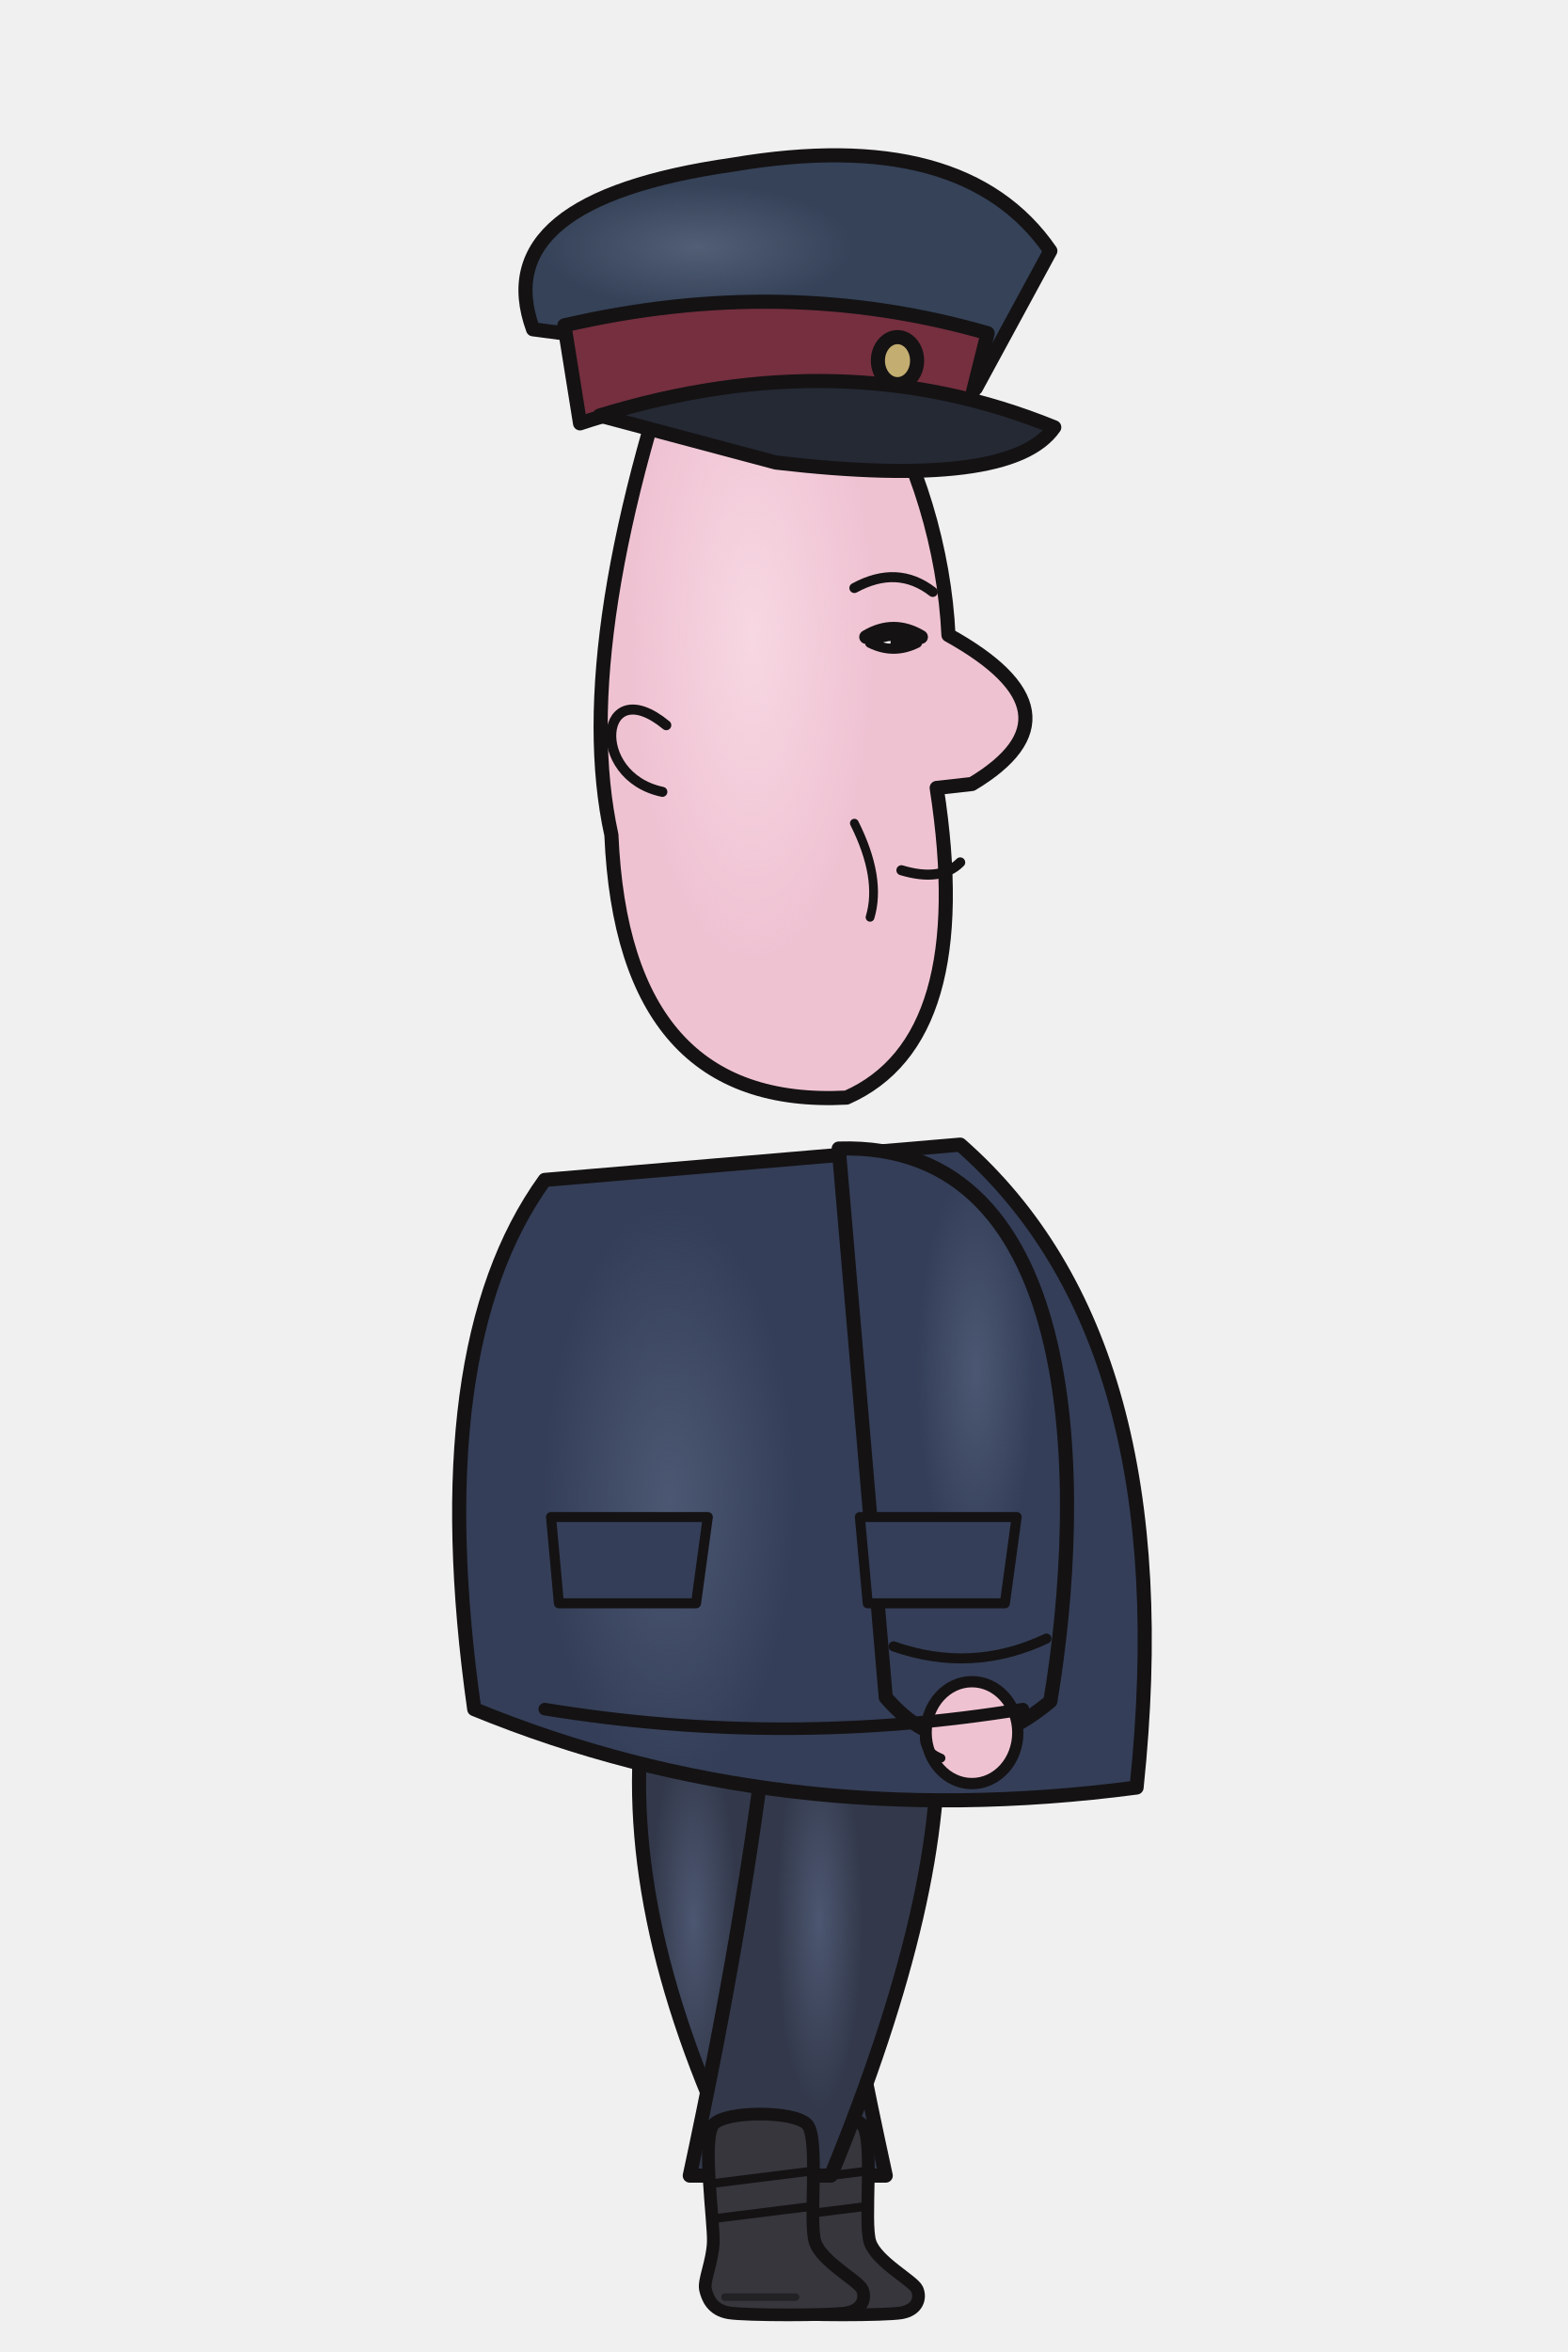
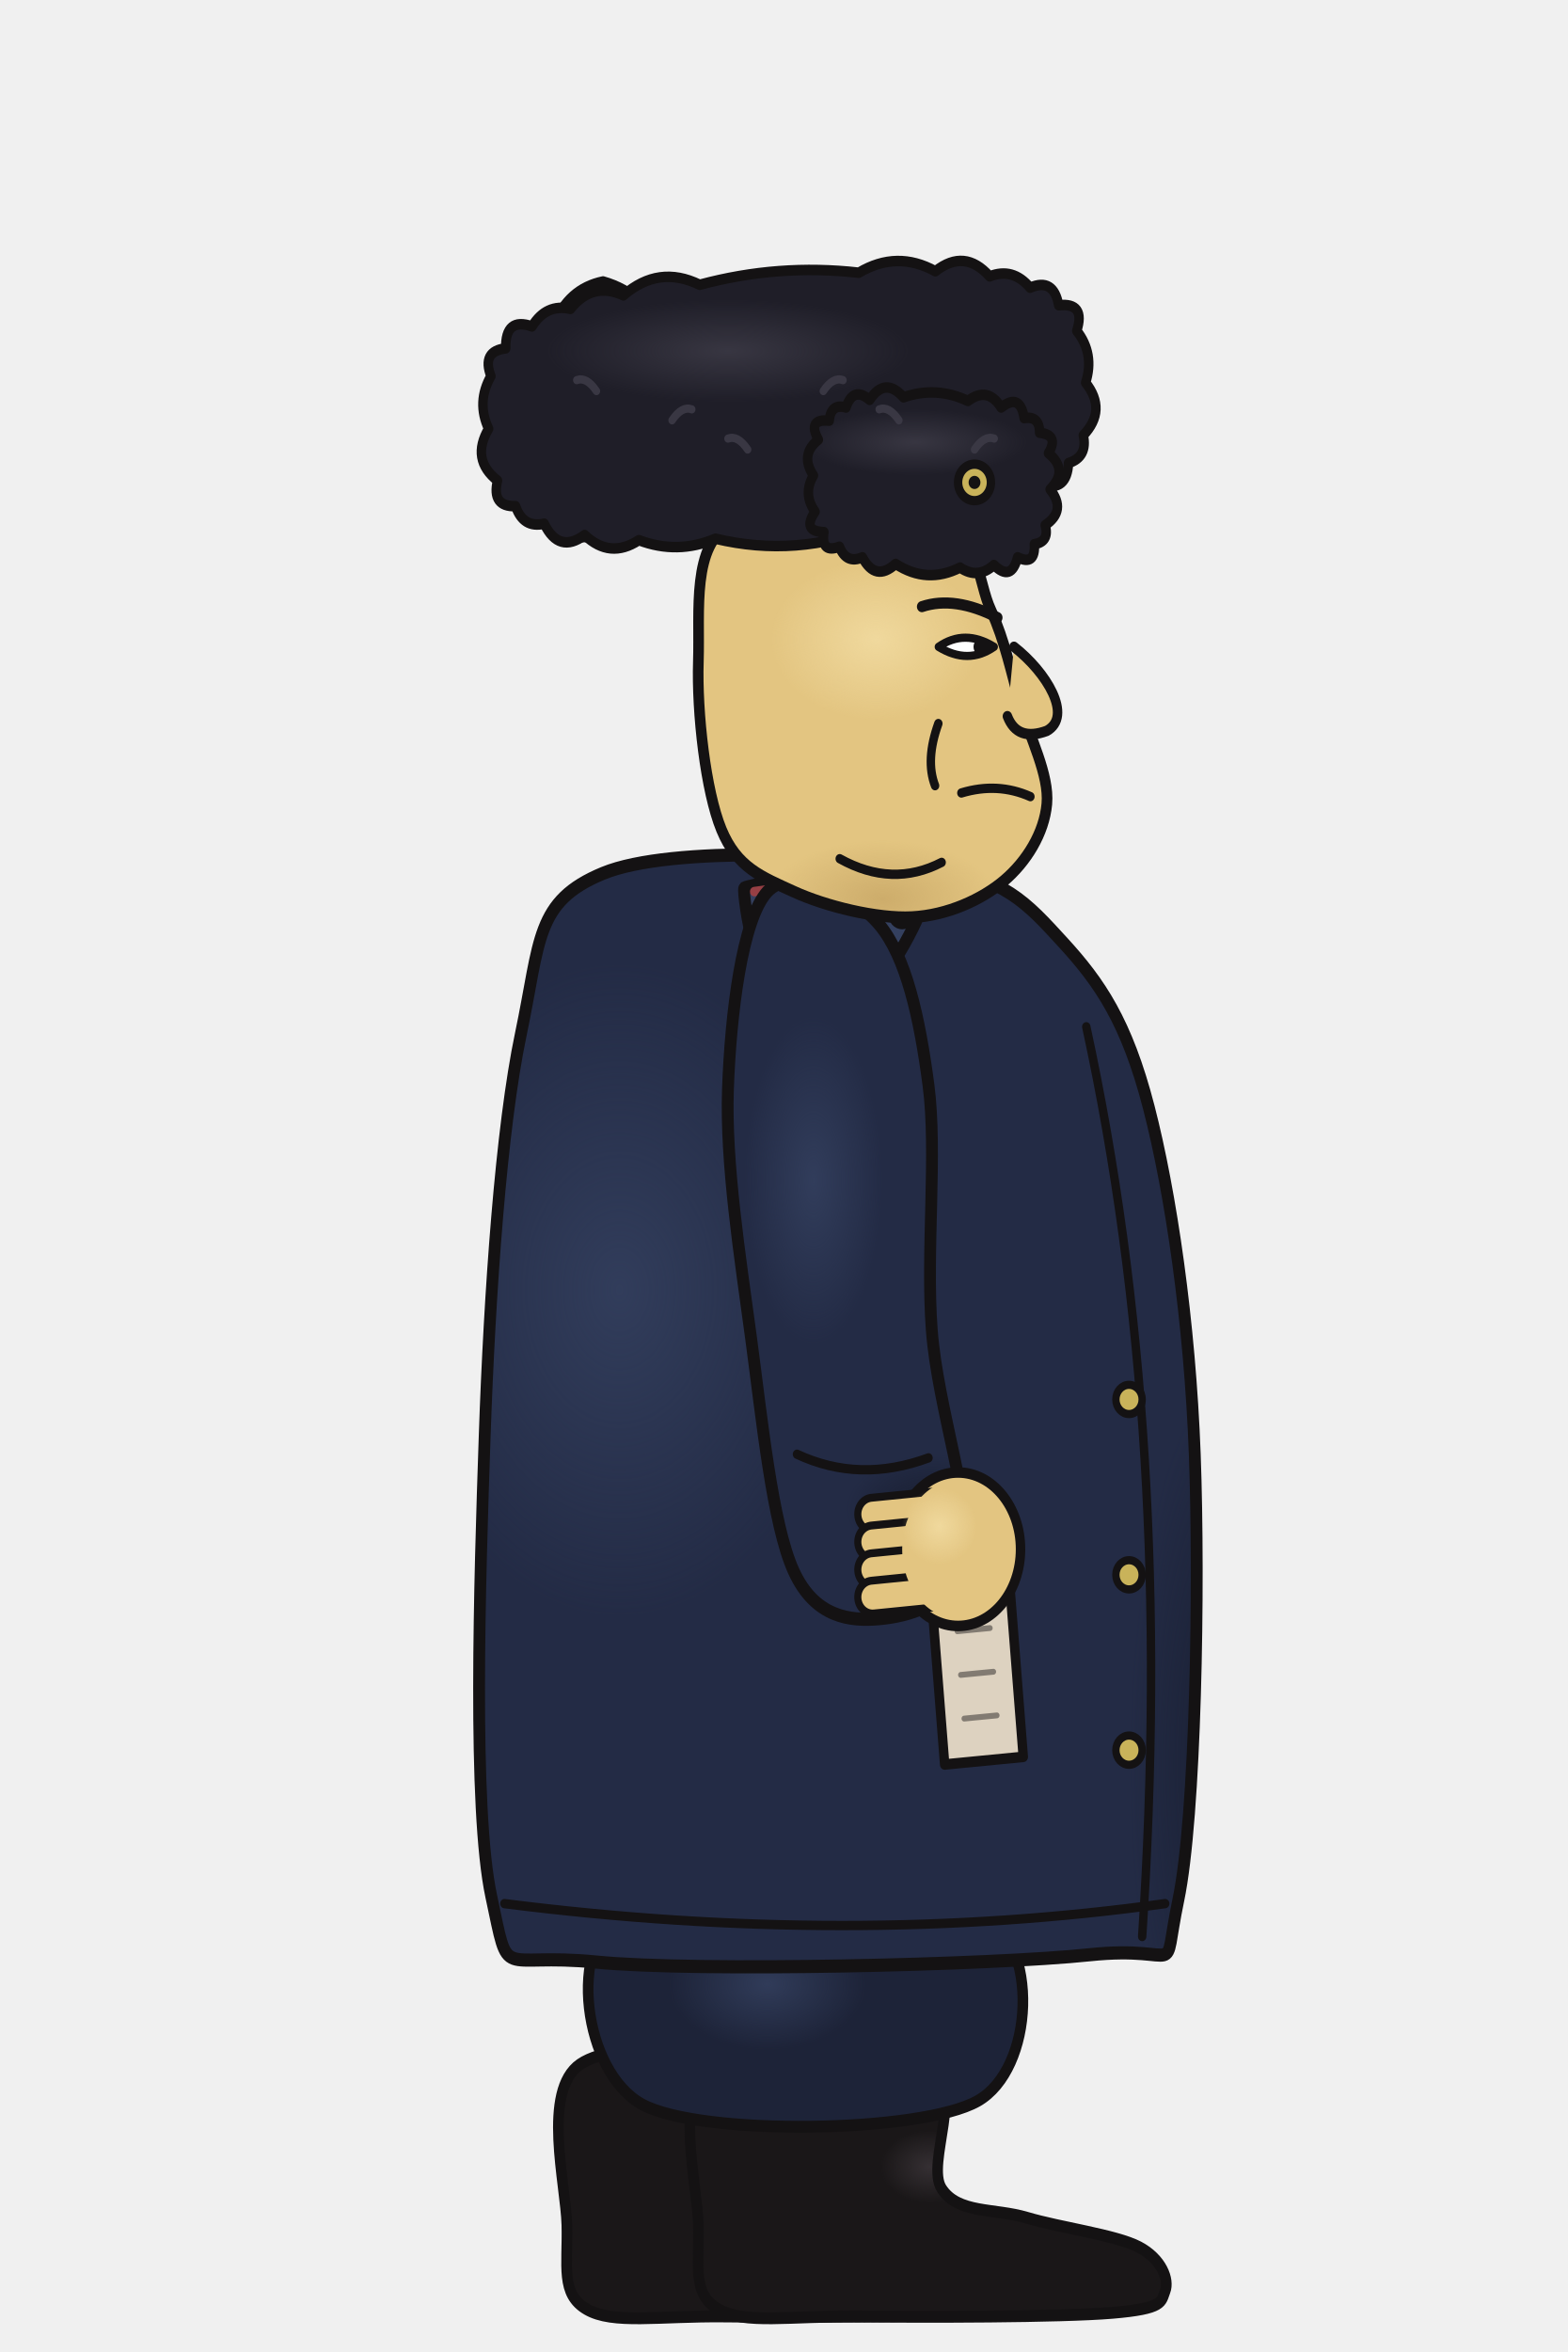
<svg xmlns="http://www.w3.org/2000/svg" width="800" height="1200" viewBox="0 0 400 600">
  <defs>
    <radialGradient id="g1">
-       <stop offset="0" stop-color="#505C77" stop-opacity="0.85" />
-       <stop offset="0.0" stop-color="#505C77" stop-opacity="0.85" />
-       <stop offset="1" stop-color="#505C77" stop-opacity="0" />
+       <stop offset="0" stop-color="#3A3438" stop-opacity="0.85" />
+       <stop offset="0.0" stop-color="#3A3438" stop-opacity="0.85" />
+       <stop offset="1" stop-color="#3A3438" stop-opacity="0" />
    </radialGradient>
    <clipPath id="s1">
-       <path d="M164,438 Q158,490 190.0,555.0 L226.0,555.0 Q210,482 207,438 Z" />
+       <path d="M150.0,512.0 C161.7,504.7 204.3,506.3 216.0,512.0 C227.7,517.7 215.0,539.0 220.0,546.0 C225.0,553.0 236.0,551.3 246.0,554.0 C256.0,556.7 273.0,558.7 280.0,562.0 C287.0,565.3 289.3,571.0 288.0,574.0 C286.7,577.0 287.7,578.8 272.0,580.0 C256.3,581.2 214.0,581.2 194.0,581.0 C174.0,580.8 160.0,583.2 152.0,579.0 C144.0,574.8 146.3,567.2 146.0,556.0 C145.7,544.8 138.3,519.3 150.0,512.0 Z" />
    </clipPath>
    <radialGradient id="g2">
-       <stop offset="0" stop-color="#505C77" stop-opacity="0.85" />
-       <stop offset="0.0" stop-color="#505C77" stop-opacity="0.85" />
-       <stop offset="1" stop-color="#505C77" stop-opacity="0" />
+       <stop offset="0" stop-color="#3A3438" stop-opacity="0.85" />
+       <stop offset="0.0" stop-color="#3A3438" stop-opacity="0.85" />
+       <stop offset="1" stop-color="#3A3438" stop-opacity="0" />
    </radialGradient>
    <clipPath id="s2">
-       <path d="M196,438 Q190,490 176.0,555.0 L212.0,555.0 Q242,482 239,438 Z" />
+       <path d="M166.0,512.0 C177.7,504.7 220.3,506.3 232.0,512.0 C243.7,517.7 231.0,539.0 236.0,546.0 C241.0,553.0 252.0,551.3 262.0,554.0 C272.0,556.7 289.0,558.7 296.0,562.0 C303.0,565.3 305.3,571.0 304.0,574.0 C302.7,577.0 303.7,578.8 288.0,580.0 C272.3,581.2 230.0,581.2 210.0,581.0 C190.0,580.8 176.0,583.2 168.0,579.0 C160.0,574.8 162.3,567.2 162.0,556.0 C161.7,544.8 154.3,519.3 166.0,512.0 Z" />
    </clipPath>
    <radialGradient id="g3">
-       <stop offset="0" stop-color="#505C77" stop-opacity="0.85" />
-       <stop offset="0.0" stop-color="#505C77" stop-opacity="0.85" />
-       <stop offset="1" stop-color="#505C77" stop-opacity="0" />
+       <stop offset="0" stop-color="#34405F" stop-opacity="0.85" />
+       <stop offset="0.0" stop-color="#34405F" stop-opacity="0.85" />
+       <stop offset="1" stop-color="#34405F" stop-opacity="0" />
    </radialGradient>
    <clipPath id="s3">
-       <path d="M139,303 Q108,346 121,438 Q199,470 290,458 Q302,344 245,294 Z" />
+       <path d="M151.0,470.0 C168.2,461.2 242.0,461.3 260.0,470.0 C278.0,478.7 276.2,513.2 259.0,522.0 C241.8,530.8 175.0,531.7 157.0,523.0 C139.0,514.3 133.8,478.8 151.0,470.0 Z" />
    </clipPath>
    <radialGradient id="g4">
-       <stop offset="0" stop-color="#505C77" stop-opacity="0.85" />
-       <stop offset="0.0" stop-color="#505C77" stop-opacity="0.85" />
-       <stop offset="1" stop-color="#505C77" stop-opacity="0" />
+       <stop offset="0" stop-color="#34405F" stop-opacity="0.85" />
+       <stop offset="0.0" stop-color="#34405F" stop-opacity="0.85" />
+       <stop offset="1" stop-color="#34405F" stop-opacity="0" />
    </radialGradient>
    <clipPath id="s4">
-       <path d="M214,302 C277,300 277,389 268,443 Q244,463 226,442 L214,302 Z" />
+       <path d="M145.0,186.0 C165.7,178.3 220.7,180.8 244.0,184.0 C267.3,187.2 273.8,194.0 285.0,205.0 C296.2,216.0 304.3,226.7 311.0,250.0 C317.7,273.3 323.5,308.8 325.0,345.0 C326.5,381.2 325.3,444.2 320.0,467.0 C314.7,489.8 322.5,479.2 293.0,482.0 C263.5,484.8 173.3,486.7 143.0,484.0 C112.7,481.3 116.7,490.0 111.0,466.0 C105.3,442.0 107.5,379.3 109.0,340.0 C110.5,300.7 114.0,255.7 120.0,230.0 C126.0,204.3 124.3,193.7 145.0,186.0 Z" />
    </clipPath>
    <radialGradient id="g5">
-       <stop offset="0" stop-color="#F8DBE5" stop-opacity="0.85" />
-       <stop offset="0.0" stop-color="#F8DBE5" stop-opacity="0.85" />
-       <stop offset="1" stop-color="#F8DBE5" stop-opacity="0" />
+       <stop offset="0" stop-color="#161B2C" stop-opacity="0.85" />
+       <stop offset="0.0" stop-color="#161B2C" stop-opacity="0.85" />
+       <stop offset="1" stop-color="#161B2C" stop-opacity="0" />
    </radialGradient>
    <clipPath id="s5">
-       <path d="M178,74 C214,69 240,120.8 242,164 Q278,184 248,202 L239,203 Q249,267.4 216,282 Q159,285 156,215 Q145,165 178,74 Z" />
+       <path d="M145.0,186.0 C165.7,178.3 220.7,180.8 244.0,184.0 C267.3,187.2 273.8,194.0 285.0,205.0 C296.2,216.0 304.3,226.7 311.0,250.0 C317.7,273.3 323.5,308.8 325.0,345.0 C326.5,381.2 325.3,444.2 320.0,467.0 C314.7,489.8 322.5,479.2 293.0,482.0 C263.5,484.8 173.3,486.7 143.0,484.0 C112.7,481.3 116.7,490.0 111.0,466.0 C105.3,442.0 107.5,379.3 109.0,340.0 C110.5,300.7 114.0,255.7 120.0,230.0 C126.0,204.3 124.3,193.7 145.0,186.0 Z" />
    </clipPath>
    <radialGradient id="g6">
-       <stop offset="0" stop-color="#56637A" stop-opacity="0.85" />
-       <stop offset="0.0" stop-color="#56637A" stop-opacity="0.85" />
-       <stop offset="1" stop-color="#56637A" stop-opacity="0" />
+       <stop offset="0" stop-color="#161B2C" stop-opacity="0.85" />
+       <stop offset="0.0" stop-color="#161B2C" stop-opacity="0.85" />
+       <stop offset="1" stop-color="#161B2C" stop-opacity="0" />
    </radialGradient>
    <clipPath id="s6">
-       <path d="M136,86 Q124,53 187,44 Q246,34 268,66 L249,101 Z" />
+       <path d="M145.0,186.0 C165.7,178.3 220.7,180.8 244.0,184.0 C267.3,187.2 273.8,194.0 285.0,205.0 C296.2,216.0 304.3,226.7 311.0,250.0 C317.7,273.3 323.5,308.8 325.0,345.0 C326.5,381.2 325.3,444.2 320.0,467.0 C314.7,489.8 322.5,479.2 293.0,482.0 C263.5,484.8 173.3,486.7 143.0,484.0 C112.7,481.3 116.7,490.0 111.0,466.0 C105.3,442.0 107.5,379.3 109.0,340.0 C110.5,300.7 114.0,255.7 120.0,230.0 C126.0,204.3 124.3,193.7 145.0,186.0 Z" />
+     </clipPath>
+     <radialGradient id="g7">
+       <stop offset="0" stop-color="#626879" stop-opacity="0.85" />
+       <stop offset="0.0" stop-color="#626879" stop-opacity="0.85" />
+       <stop offset="1" stop-color="#626879" stop-opacity="0" />
+     </radialGradient>
+     <clipPath id="s7">
+       <path d="M188.0,190.0 C188.6,189.6 213.7,184.8 215.0,185.0 C216.3,185.2 240.5,196.4 241.0,197.0 C241.5,197.6 234.8,208.9 234.0,209.0 C233.2,209.1 211.1,199.2 210.0,199.0 C208.9,198.8 190.6,202.2 190.0,202.0 C189.4,201.8 187.4,190.4 188.0,190.0 Z" />
+     </clipPath>
+     <radialGradient id="g8">
+       <stop offset="0" stop-color="#34405F" stop-opacity="0.85" />
+       <stop offset="0.0" stop-color="#34405F" stop-opacity="0.85" />
+       <stop offset="1" stop-color="#34405F" stop-opacity="0" />
+     </radialGradient>
+     <clipPath id="s8">
+       <path d="M195.0,191.0 C202.7,183.5 220.8,191.2 229.0,200.0 C237.2,208.8 241.3,225.5 244.0,244.0 C246.7,262.5 243.2,289.5 245.0,311.0 C246.8,332.5 257.7,359.8 255.0,373.0 C252.3,386.2 237.7,389.3 229.0,390.0 C220.3,390.7 209.5,389.8 203.0,377.0 C196.5,364.2 193.3,335.0 190.0,313.0 C186.7,291.0 182.2,265.3 183.0,245.0 C183.8,224.7 187.3,198.5 195.0,191.0 Z" />
+     </clipPath>
+     <radialGradient id="g9">
+       <stop offset="0" stop-color="#161B2C" stop-opacity="0.85" />
+       <stop offset="0.0" stop-color="#161B2C" stop-opacity="0.85" />
+       <stop offset="1" stop-color="#161B2C" stop-opacity="0" />
+     </radialGradient>
+     <clipPath id="s9">
+       <path d="M195.0,191.0 C202.7,183.5 220.8,191.2 229.0,200.0 C237.2,208.8 241.3,225.5 244.0,244.0 C246.7,262.5 243.2,289.5 245.0,311.0 C246.8,332.5 257.7,359.8 255.0,373.0 C252.3,386.2 237.7,389.3 229.0,390.0 C220.3,390.7 209.5,389.8 203.0,377.0 C196.5,364.2 193.3,335.0 190.0,313.0 C186.7,291.0 182.2,265.3 183.0,245.0 C183.8,224.7 187.3,198.5 195.0,191.0 Z" />
+     </clipPath>
+     <radialGradient id="g10">
+       <stop offset="0" stop-color="#F2DCA2" stop-opacity="0.85" />
+       <stop offset="0.0" stop-color="#F2DCA2" stop-opacity="0.85" />
+       <stop offset="1" stop-color="#F2DCA2" stop-opacity="0" />
+     </radialGradient>
+     <clipPath id="s10">
+       <path d="M234,371 a19,21 0 1,0 38,0 a19,21 0 1,0 -38,0" />
+     </clipPath>
+     <radialGradient id="g11">
+       <stop offset="0" stop-color="#3C3A46" stop-opacity="0.85" />
+       <stop offset="0.0" stop-color="#3C3A46" stop-opacity="0.85" />
+       <stop offset="1" stop-color="#3C3A46" stop-opacity="0" />
+     </radialGradient>
+     <clipPath id="s11">
+       <path d="M138.0,94.0 Q126.9,87.1 126.0,74.0 Q124.4,54.6 130.0,36.0 Q134.3,26.0 145.0,24.0 Q158.4,27.4 164.0,40.0 Q169.6,61.7 168.0,84.0 Q154.6,93.8 138.0,94.0 Z" />
+     </clipPath>
+     <radialGradient id="g12">
+       <stop offset="0" stop-color="#F2DCA2" stop-opacity="0.85" />
+       <stop offset="0.0" stop-color="#F2DCA2" stop-opacity="0.85" />
+       <stop offset="1" stop-color="#F2DCA2" stop-opacity="0" />
+     </radialGradient>
+     <clipPath id="s12">
+       <path d="M184.0,90.0 C196.2,83.8 233.8,87.0 247.0,91.0 C260.2,95.0 258.8,105.8 263.0,114.0 C267.2,122.2 269.2,131.2 272.0,140.0 C274.8,148.8 280.8,159.0 280.0,167.0 C279.2,175.0 273.8,182.8 267.0,188.0 C260.2,193.2 249.7,197.5 239.0,198.0 C228.3,198.5 212.7,195.0 203.0,191.0 C193.3,187.0 185.8,184.5 181.0,174.0 C176.2,163.5 173.5,142.0 174.0,128.0 C174.5,114.0 171.8,96.2 184.0,90.0 Z" />
+     </clipPath>
+     <radialGradient id="g13">
+       <stop offset="0" stop-color="#C9A867" stop-opacity="0.85" />
+       <stop offset="0.0" stop-color="#C9A867" stop-opacity="0.85" />
+       <stop offset="1" stop-color="#C9A867" stop-opacity="0" />
+     </radialGradient>
+     <clipPath id="s13">
+       <path d="M184.0,90.0 C196.2,83.8 233.8,87.0 247.0,91.0 C260.2,95.0 258.8,105.8 263.0,114.0 C267.2,122.2 269.2,131.2 272.0,140.0 C274.8,148.8 280.8,159.0 280.0,167.0 C279.2,175.0 273.8,182.8 267.0,188.0 C260.2,193.2 249.7,197.5 239.0,198.0 C228.3,198.5 212.7,195.0 203.0,191.0 C193.3,187.0 185.8,184.5 181.0,174.0 C176.2,163.5 173.5,142.0 174.0,128.0 C174.5,114.0 171.8,96.2 184.0,90.0 Z" />
+     </clipPath>
+     <radialGradient id="g14">
+       <stop offset="0" stop-color="#3C3A46" stop-opacity="0.85" />
+       <stop offset="0.0" stop-color="#3C3A46" stop-opacity="0.85" />
+       <stop offset="1" stop-color="#3C3A46" stop-opacity="0" />
+     </radialGradient>
+     <clipPath id="s14">
+       <path d="M291.8,51.7 Q298.4,59.2 291.1,66.1 Q292.5,72.0 286.6,73.7 Q286.2,81.5 278.6,79.7 Q275.4,88.6 266.9,84.5 Q259.8,90.4 250.8,88.2 Q240.0,95.5 227.6,91.1 Q203.9,99.7 179.2,94.4 Q167.6,98.8 155.9,94.8 Q147.1,100.0 139.4,93.4 Q131.6,98.6 127.1,90.3 Q120.7,91.6 118.4,85.5 Q111.0,85.7 112.9,78.5 Q104.7,72.7 110.2,64.3 Q106.4,57.0 110.9,49.9 Q108.0,43.1 115.4,42.3 Q115.2,33.7 123.4,36.3 Q127.7,30.0 135.1,31.5 Q141.8,23.9 151.2,27.8 Q161.9,19.4 174.4,24.9 Q198.3,19.1 222.8,21.6 Q234.4,15.4 246.1,21.2 Q255.0,14.9 262.6,22.6 Q269.7,20.1 274.9,25.7 Q282.1,22.9 283.6,30.5 Q291.9,29.7 289.1,37.5 Q294.6,43.8 291.8,51.7 Z" />
+     </clipPath>
+     <radialGradient id="g15">
+       <stop offset="0" stop-color="#3C3A46" stop-opacity="0.85" />
+       <stop offset="0.0" stop-color="#3C3A46" stop-opacity="0.85" />
+       <stop offset="1" stop-color="#3C3A46" stop-opacity="0" />
+     </radialGradient>
+     <clipPath id="s15">
+       <path d="M281.0,80.9 Q286.1,86.7 279.5,90.7 Q280.9,95.2 276.2,95.9 Q276.6,101.9 271.1,99.5 Q269.2,106.3 263.9,101.6 Q259.0,105.6 253.6,102.3 Q243.5,106.9 234.0,101.3 Q227.9,106.3 223.9,99.5 Q219.0,101.4 216.9,96.6 Q211.2,98.5 212.2,92.6 Q205.4,92.4 209.5,87.0 Q205.7,82.2 209.0,77.1 Q204.8,71.4 210.5,67.3 Q207.0,61.5 213.8,62.1 Q214.3,57.3 218.9,58.5 Q221.1,52.6 226.1,56.4 Q230.8,50.0 236.4,55.7 Q246.4,52.6 256.0,56.7 Q262.0,52.6 266.1,58.5 Q271.9,54.4 273.1,61.4 Q277.8,60.7 277.8,65.4 Q283.8,66.0 280.5,71.0 Q286.7,75.6 281.0,80.9 Z" />
    </clipPath>
  </defs>
-   <path d="M164,438 Q158,490 190.0,555.0 L226.0,555.0 Q210,482 207,438 Z" fill="#33394B" />
-   <g clip-path="url(#s1)">
-     <ellipse cx="177" cy="490" rx="11" ry="48" fill="url(#g1)" />
-   </g>
-   <path d="M164,438 Q158,490 190.0,555.0 L226.0,555.0 Q210,482 207,438 Z" fill="none" stroke="#141213" stroke-width="3.6" stroke-linejoin="round" stroke-linecap="round" />
-   <g transform="translate(23.0,-0.0)">
-     <path d="M173.0,542.0 C175.9,538.4 193.9,538.4 197.0,542.0 C200.1,545.6 197.3,567.0 199.0,572.0 C200.7,577.0 210.0,581.8 211.0,584.0 C212.0,586.2 211.1,589.3 207.0,590.0 C202.9,590.7 181.3,590.7 177.0,590.0 C172.7,589.3 171.5,586.2 171.0,584.0 C170.5,581.8 172.8,577.0 173.0,572.0 C173.2,567.0 170.1,545.6 173.0,542.0 Z" fill="#37363C" />
-     <path d="M173.0,542.0 C175.9,538.4 193.9,538.4 197.0,542.0 C200.1,545.6 197.3,567.0 199.0,572.0 C200.7,577.0 210.0,581.8 211.0,584.0 C212.0,586.2 211.1,589.3 207.0,590.0 C202.9,590.7 181.3,590.7 177.0,590.0 C172.7,589.3 171.5,586.2 171.0,584.0 C170.5,581.8 172.8,577.0 173.0,572.0 C173.2,567.0 170.1,545.6 173.0,542.0 Z" fill="none" stroke="#141213" stroke-width="3.24" stroke-linejoin="round" stroke-linecap="round" />
-     <path d="M176.0,586.0 L194.0,586.0" fill="none" stroke="#141213" stroke-width="1.92" stroke-linejoin="round" stroke-linecap="round" opacity="0.6" />
-     <path d="M173.0,557 L197.0,554 M173.0,566 L197.0,563" fill="none" stroke="#141213" stroke-width="2.24" stroke-linejoin="round" stroke-linecap="round" />
-   </g>
-   <path d="M196,438 Q190,490 176.0,555.0 L212.0,555.0 Q242,482 239,438 Z" fill="#33394B" />
-   <g clip-path="url(#s2)">
-     <ellipse cx="209" cy="490" rx="11" ry="48" fill="url(#g2)" />
-   </g>
-   <path d="M196,438 Q190,490 176.0,555.0 L212.0,555.0 Q242,482 239,438 Z" fill="none" stroke="#141213" stroke-width="3.6" stroke-linejoin="round" stroke-linecap="round" />
-   <g transform="translate(-23.0,0.0)">
-     <path d="M205.0,542.0 C207.9,538.4 225.9,538.4 229.0,542.0 C232.1,545.6 229.3,567.0 231.0,572.0 C232.7,577.0 242.0,581.8 243.0,584.0 C244.0,586.2 243.1,589.3 239.0,590.0 C234.9,590.7 213.3,590.7 209.0,590.0 C204.7,589.3 203.5,586.2 203.0,584.0 C202.5,581.8 204.8,577.0 205.0,572.0 C205.2,567.0 202.1,545.6 205.0,542.0 Z" fill="#37363C" />
-     <path d="M205.0,542.0 C207.9,538.4 225.9,538.4 229.0,542.0 C232.1,545.6 229.3,567.0 231.0,572.0 C232.7,577.0 242.0,581.8 243.0,584.0 C244.0,586.2 243.1,589.3 239.0,590.0 C234.9,590.7 213.3,590.7 209.0,590.0 C204.7,589.3 203.5,586.2 203.0,584.0 C202.5,581.8 204.8,577.0 205.0,572.0 C205.2,567.0 202.1,545.6 205.0,542.0 Z" fill="none" stroke="#141213" stroke-width="3.24" stroke-linejoin="round" stroke-linecap="round" />
-     <path d="M208.0,586.0 L226.0,586.0" fill="none" stroke="#141213" stroke-width="1.92" stroke-linejoin="round" stroke-linecap="round" opacity="0.6" />
-     <path d="M205.0,557 L229.0,554 M205.0,566 L229.0,563" fill="none" stroke="#141213" stroke-width="2.24" stroke-linejoin="round" stroke-linecap="round" />
-   </g>
-   <g transform="translate(0,-2.0)">
-     <path d="M139,303 Q108,346 121,438 Q199,470 290,458 Q302,344 245,294 Z" fill="#343E58" />
-     <g clip-path="url(#s3)">
-       <ellipse cx="170.8" cy="384" rx="32.12" ry="73.8" fill="url(#g3)" />
+   <g transform="translate(200,590) scale(0.932) translate(-200,-580)">
+     <g transform="translate(200,0) scale(0.90,1) translate(-200,0)">
+       <g transform="translate(-12.00,0.00)">
+         <path d="M150.0,512.0 C161.7,504.7 204.3,506.3 216.0,512.0 C227.7,517.7 215.0,539.0 220.0,546.0 C225.0,553.0 236.0,551.3 246.0,554.0 C256.0,556.7 273.0,558.7 280.0,562.0 C287.0,565.3 289.3,571.0 288.0,574.0 C286.7,577.0 287.7,578.8 272.0,580.0 C256.3,581.2 214.0,581.2 194.0,581.0 C174.0,580.8 160.0,583.2 152.0,579.0 C144.0,574.8 146.3,567.2 146.0,556.0 C145.7,544.8 138.3,519.3 150.0,512.0 Z" fill="#1A1718" />
+         <g clip-path="url(#s1)">
+           <ellipse cx="216.4" cy="540" rx="15" ry="10" fill="url(#g1)" />
+         </g>
+         <path d="M150.0,512.0 C161.7,504.7 204.3,506.3 216.0,512.0 C227.7,517.7 215.0,539.0 220.0,546.0 C225.0,553.0 236.0,551.3 246.0,554.0 C256.0,556.7 273.0,558.7 280.0,562.0 C287.0,565.3 289.3,571.0 288.0,574.0 C286.7,577.0 287.7,578.8 272.0,580.0 C256.3,581.2 214.0,581.2 194.0,581.0 C174.0,580.8 160.0,583.2 152.0,579.0 C144.0,574.8 146.3,567.2 146.0,556.0 C145.7,544.8 138.3,519.3 150.0,512.0 Z" fill="none" stroke="#141213" stroke-width="3.24" stroke-linejoin="round" stroke-linecap="round" />
+       </g>
+       <g transform="translate(12.00,-0.00)">
+         <path d="M166.0,512.0 C177.7,504.7 220.3,506.3 232.0,512.0 C243.7,517.7 231.0,539.0 236.0,546.0 C241.0,553.0 252.0,551.3 262.0,554.0 C272.0,556.7 289.0,558.7 296.0,562.0 C303.0,565.3 305.3,571.0 304.0,574.0 C302.7,577.0 303.7,578.8 288.0,580.0 C272.3,581.2 230.0,581.2 210.0,581.0 C190.0,580.8 176.0,583.2 168.0,579.0 C160.0,574.8 162.3,567.2 162.0,556.0 C161.7,544.8 154.3,519.3 166.0,512.0 Z" fill="#1A1718" />
+         <g clip-path="url(#s2)">
+           <ellipse cx="232.4" cy="540" rx="15" ry="10" fill="url(#g2)" />
+         </g>
+         <path d="M166.0,512.0 C177.7,504.7 220.3,506.3 232.0,512.0 C243.7,517.7 231.0,539.0 236.0,546.0 C241.0,553.0 252.0,551.3 262.0,554.0 C272.0,556.7 289.0,558.7 296.0,562.0 C303.0,565.3 305.3,571.0 304.0,574.0 C302.7,577.0 303.7,578.8 288.0,580.0 C272.3,581.2 230.0,581.2 210.0,581.0 C190.0,580.8 176.0,583.2 168.0,579.0 C160.0,574.8 162.3,567.2 162.0,556.0 C161.7,544.8 154.3,519.3 166.0,512.0 Z" fill="none" stroke="#141213" stroke-width="3.24" stroke-linejoin="round" stroke-linecap="round" />
+       </g>
+       <path d="M151.0,470.0 C168.2,461.2 242.0,461.3 260.0,470.0 C278.0,478.7 276.2,513.2 259.0,522.0 C241.8,530.8 175.0,531.7 157.0,523.0 C139.0,514.3 133.8,478.8 151.0,470.0 Z" fill="#1D2338" />
+       <g clip-path="url(#s3)">
+         <ellipse cx="195" cy="490" rx="30" ry="18" fill="url(#g3)" />
+       </g>
+       <path d="M151.0,470.0 C168.2,461.2 242.0,461.3 260.0,470.0 C278.0,478.7 276.2,513.2 259.0,522.0 C241.8,530.8 175.0,531.7 157.0,523.0 C139.0,514.3 133.8,478.8 151.0,470.0 Z" fill="none" stroke="#141213" stroke-width="3.24" stroke-linejoin="round" stroke-linecap="round" />
+       <path d="M145.0,186.0 C165.7,178.3 220.7,180.8 244.0,184.0 C267.3,187.2 273.8,194.0 285.0,205.0 C296.2,216.0 304.3,226.7 311.0,250.0 C317.7,273.3 323.5,308.8 325.0,345.0 C326.5,381.2 325.3,444.2 320.0,467.0 C314.7,489.8 322.5,479.2 293.0,482.0 C263.5,484.8 173.3,486.7 143.0,484.0 C112.7,481.3 116.7,490.0 111.0,466.0 C105.3,442.0 107.5,379.3 109.0,340.0 C110.5,300.7 114.0,255.7 120.0,230.0 C126.0,204.3 124.3,193.7 145.0,186.0 Z" fill="#232B45" />
+       <g clip-path="url(#s4)">
+         <ellipse cx="150" cy="300" rx="70" ry="90" fill="url(#g4)" />
+       </g>
+       <g clip-path="url(#s5)">
+         <ellipse cx="70" cy="425" rx="38" ry="110" fill="url(#g5)" />
+       </g>
+       <g clip-path="url(#s6)">
+         <ellipse cx="340" cy="430" rx="35" ry="110" fill="url(#g6)" />
+       </g>
+       <path d="M145.0,186.0 C165.7,178.3 220.7,180.8 244.0,184.0 C267.3,187.2 273.8,194.0 285.0,205.0 C296.2,216.0 304.3,226.7 311.0,250.0 C317.7,273.3 323.5,308.8 325.0,345.0 C326.5,381.2 325.3,444.2 320.0,467.0 C314.7,489.8 322.5,479.2 293.0,482.0 C263.5,484.8 173.3,486.7 143.0,484.0 C112.7,481.3 116.7,490.0 111.0,466.0 C105.3,442.0 107.5,379.3 109.0,340.0 C110.5,300.7 114.0,255.7 120.0,230.0 C126.0,204.3 124.3,193.7 145.0,186.0 Z" fill="none" stroke="#141213" stroke-width="3.6" stroke-linejoin="round" stroke-linecap="round" />
+       <path d="M292,228 Q319,340 309,477 M115,468 Q220,480 316,468" fill="none" stroke="#141213" stroke-width="2.56" stroke-linejoin="round" stroke-linecap="round" />
+       <ellipse cx="305.0" cy="330.0" rx="4.0" ry="4.0" fill="#C9B35A" stroke="#141213" stroke-width="2.24" />
+       <ellipse cx="305.0" cy="378.0" rx="4.0" ry="4.0" fill="#C9B35A" stroke="#141213" stroke-width="2.24" />
+       <ellipse cx="305.0" cy="426.0" rx="4.0" ry="4.0" fill="#C9B35A" stroke="#141213" stroke-width="2.24" />
+       <path d="M188.0,190.0 C188.6,189.6 213.7,184.8 215.0,185.0 C216.3,185.2 240.5,196.4 241.0,197.0 C241.5,197.6 234.8,208.9 234.0,209.0 C233.2,209.1 211.1,199.2 210.0,199.0 C208.9,198.8 190.6,202.2 190.0,202.0 C189.4,201.8 187.4,190.4 188.0,190.0 Z" fill="#34405F" />
+       <g clip-path="url(#s7)">
+         <ellipse cx="213.0" cy="197.0" rx="19" ry="5" fill="url(#g7)" />
+       </g>
+       <path d="M188.0,190.0 C188.6,189.6 213.7,184.8 215.0,185.0 C216.3,185.2 240.5,196.4 241.0,197.0 C241.5,197.6 234.8,208.9 234.0,209.0 C233.2,209.1 211.1,199.2 210.0,199.0 C208.9,198.8 190.6,202.2 190.0,202.0 C189.4,201.8 187.4,190.4 188.0,190.0 Z" fill="none" stroke="#141213" stroke-width="3.6" stroke-linejoin="round" stroke-linecap="round" />
+       <path d="M191,191 L215,188" fill="none" stroke="#963F44" stroke-width="2.6" stroke-linejoin="round" stroke-linecap="round" />
+       <ellipse cx="236.0" cy="197.0" rx="3.2" ry="3.2" fill="#C9B35A" stroke="#141213" stroke-width="2.24" />
+       <path d="M195.0,191.0 C202.7,183.5 220.8,191.2 229.0,200.0 C237.2,208.8 241.3,225.5 244.0,244.0 C246.7,262.5 243.2,289.5 245.0,311.0 C246.8,332.5 257.7,359.8 255.0,373.0 C252.3,386.2 237.7,389.3 229.0,390.0 C220.3,390.7 209.5,389.8 203.0,377.0 C196.5,364.2 193.3,335.0 190.0,313.0 C186.7,291.0 182.2,265.3 183.0,245.0 C183.8,224.7 187.3,198.5 195.0,191.0 Z" fill="#232B45" />
+       <g clip-path="url(#s8)">
+         <ellipse cx="209" cy="270" rx="21" ry="45" fill="url(#g8)" />
+       </g>
+       <g clip-path="url(#s9)">
+         <ellipse cx="245" cy="360" rx="26" ry="15" fill="url(#g9)" />
+       </g>
+       <path d="M195.0,191.0 C202.7,183.5 220.8,191.2 229.0,200.0 C237.2,208.8 241.3,225.5 244.0,244.0 C246.7,262.5 243.2,289.5 245.0,311.0 C246.8,332.5 257.7,359.8 255.0,373.0 C252.3,386.2 237.7,389.3 229.0,390.0 C220.3,390.7 209.5,389.8 203.0,377.0 C196.5,364.2 193.3,335.0 190.0,313.0 C186.7,291.0 182.2,265.3 183.0,245.0 C183.8,224.7 187.3,198.5 195.0,191.0 Z" fill="none" stroke="#141213" stroke-width="3.6" stroke-linejoin="round" stroke-linecap="round" />
+       <g transform="rotate(-5 258 396)">
+         <path d="M246.0,363.0 L270.0,363.0 L270.0,429.0 L246.0,429.0 Z" fill="#DDD2C0" stroke="#141213" stroke-width="2.88" stroke-linejoin="round" stroke-linecap="round" />
+         <ellipse cx="253.0" cy="363.0" rx="2.8" ry="4.2" fill="none" stroke="#141213" stroke-width="2.56" />
+         <ellipse cx="255.0" cy="363.0" rx="2.8" ry="4.2" fill="none" stroke="#141213" stroke-width="2.56" />
+         <ellipse cx="257.0" cy="363.0" rx="2.8" ry="4.2" fill="none" stroke="#141213" stroke-width="2.56" />
+         <ellipse cx="259.0" cy="363.0" rx="2.8" ry="4.2" fill="none" stroke="#141213" stroke-width="2.56" />
+         <ellipse cx="261.0" cy="363.0" rx="2.8" ry="4.2" fill="none" stroke="#141213" stroke-width="2.56" />
+         <ellipse cx="263.0" cy="363.0" rx="2.8" ry="4.2" fill="none" stroke="#141213" stroke-width="2.56" />
+         <path d="M253.0,381.0 L263.0,381.0" fill="none" stroke="#141213" stroke-width="1.6" stroke-linejoin="round" stroke-linecap="round" opacity="0.45" />
+         <path d="M253.0,393.0 L263.0,393.0" fill="none" stroke="#141213" stroke-width="1.6" stroke-linejoin="round" stroke-linecap="round" opacity="0.45" />
+         <path d="M253.0,405.0 L263.0,405.0" fill="none" stroke="#141213" stroke-width="1.6" stroke-linejoin="round" stroke-linecap="round" opacity="0.45" />
+         <path d="M253.0,417.0 L263.0,417.0" fill="none" stroke="#141213" stroke-width="1.6" stroke-linejoin="round" stroke-linecap="round" opacity="0.45" />
+       </g>
+       <ellipse cx="253.0" cy="371.0" rx="19.0" ry="21.0" fill="#E3C581" stroke="#141213" stroke-width="2.88" />
+       <path d="M249.2,359.4 L227.0,361.4" fill="none" stroke="#141213" stroke-width="11.16" stroke-linejoin="round" stroke-linecap="round" />
+       <path d="M249.2,359.4 L227.0,361.4" fill="none" stroke="#E3C581" stroke-width="6.84" stroke-linejoin="round" stroke-linecap="round" />
+       <path d="M249.2,367.0 L227.0,369.0" fill="none" stroke="#141213" stroke-width="11.16" stroke-linejoin="round" stroke-linecap="round" />
+       <path d="M249.2,367.0 L227.0,369.0" fill="none" stroke="#E3C581" stroke-width="6.84" stroke-linejoin="round" stroke-linecap="round" />
+       <path d="M249.2,374.6 L227.0,376.6" fill="none" stroke="#141213" stroke-width="11.16" stroke-linejoin="round" stroke-linecap="round" />
+       <path d="M249.2,374.6 L227.0,376.6" fill="none" stroke="#E3C581" stroke-width="6.84" stroke-linejoin="round" stroke-linecap="round" />
+       <path d="M249.2,382.1 L227.0,384.1" fill="none" stroke="#141213" stroke-width="11.16" stroke-linejoin="round" stroke-linecap="round" />
+       <path d="M249.2,382.1 L227.0,384.1" fill="none" stroke="#E3C581" stroke-width="6.84" stroke-linejoin="round" stroke-linecap="round" />
+       <ellipse cx="253.0" cy="371.0" rx="17.0" ry="19.0" fill="#E3C581" />
+       <g clip-path="url(#s10)">
+         <ellipse cx="247.3" cy="364.7" rx="11.4" ry="10.5" fill="url(#g10)" />
+       </g>
+       <path d="M204,345 Q223,353 244,346" fill="none" stroke="#141213" stroke-width="2.56" stroke-linejoin="round" stroke-linecap="round" />
+       <path d="M138.0,94.0 Q126.9,87.1 126.0,74.0 Q124.4,54.6 130.0,36.0 Q134.3,26.0 145.0,24.0 Q158.4,27.4 164.0,40.0 Q169.6,61.7 168.0,84.0 Q154.6,93.8 138.0,94.0 Z" fill="#1F1E28" />
+       <g clip-path="url(#s11)">
+         <ellipse cx="145" cy="64" rx="15" ry="25" fill="url(#g11)" />
+       </g>
+       <path d="M138.0,94.0 Q126.9,87.1 126.0,74.0 Q124.4,54.6 130.0,36.0 Q134.3,26.0 145.0,24.0 Q158.4,27.4 164.0,40.0 Q169.6,61.7 168.0,84.0 Q154.6,93.8 138.0,94.0 Z" fill="none" stroke="#141213" stroke-width="2.88" stroke-linejoin="round" stroke-linecap="round" />
+       <path d="M184.0,90.0 C196.2,83.8 233.8,87.0 247.0,91.0 C260.2,95.0 258.8,105.8 263.0,114.0 C267.2,122.2 269.2,131.2 272.0,140.0 C274.8,148.8 280.8,159.0 280.0,167.0 C279.2,175.0 273.8,182.8 267.0,188.0 C260.2,193.2 249.7,197.5 239.0,198.0 C228.3,198.5 212.7,195.0 203.0,191.0 C193.3,187.0 185.8,184.5 181.0,174.0 C176.2,163.5 173.5,142.0 174.0,128.0 C174.5,114.0 171.8,96.2 184.0,90.0 Z" fill="#E3C581" />
+       <g clip-path="url(#s12)">
+         <ellipse cx="228" cy="122" rx="32" ry="22" fill="url(#g12)" />
+       </g>
+       <g clip-path="url(#s13)">
+         <ellipse cx="230" cy="193" rx="35" ry="16" fill="url(#g13)" />
+       </g>
+       <path d="M184.0,90.0 C196.2,83.8 233.8,87.0 247.0,91.0 C260.2,95.0 258.8,105.8 263.0,114.0 C267.2,122.2 269.2,131.2 272.0,140.0 C274.8,148.8 280.8,159.0 280.0,167.0 C279.2,175.0 273.8,182.8 267.0,188.0 C260.2,193.2 249.7,197.5 239.0,198.0 C228.3,198.5 212.7,195.0 203.0,191.0 C193.3,187.0 185.8,184.5 181.0,174.0 C176.2,163.5 173.5,142.0 174.0,128.0 C174.5,114.0 171.8,96.2 184.0,90.0 Z" fill="none" stroke="#141213" stroke-width="3.24" stroke-linejoin="round" stroke-linecap="round" />
+       <path d="M247,124 Q255,119 264,124 Q256,129 247,124 Z" fill="#FFFFFF" stroke="#141213" stroke-width="2.24" stroke-linejoin="round" stroke-linecap="round" />
+       <ellipse cx="260.0" cy="124.0" rx="2.3" ry="2.3" fill="#141213" />
+       <path d="M242,113 Q252,110 265,116" fill="none" stroke="#141213" stroke-width="3.04" stroke-linejoin="round" stroke-linecap="round" />
+       <path d="M270,124 C280,131 288,143 280,147 Q271,150 268,143" fill="#E3C581" stroke="#141213" stroke-width="2.88" stroke-linejoin="round" stroke-linecap="round" />
+       <path d="M254,164 Q265,161 275,165 M247,145 Q243,155 246,162 M217,182 Q233,190 248,183" fill="none" stroke="#141213" stroke-width="2.56" stroke-linejoin="round" stroke-linecap="round" />
+       <path d="M291.8,51.7 Q298.4,59.2 291.1,66.1 Q292.5,72.0 286.6,73.7 Q286.2,81.5 278.6,79.7 Q275.4,88.6 266.9,84.5 Q259.8,90.4 250.8,88.2 Q240.0,95.5 227.6,91.1 Q203.9,99.7 179.2,94.4 Q167.6,98.8 155.9,94.8 Q147.1,100.0 139.4,93.4 Q131.6,98.6 127.1,90.3 Q120.7,91.6 118.4,85.5 Q111.0,85.7 112.9,78.5 Q104.7,72.7 110.2,64.3 Q106.4,57.0 110.9,49.9 Q108.0,43.1 115.4,42.3 Q115.2,33.7 123.4,36.3 Q127.7,30.0 135.1,31.5 Q141.8,23.9 151.2,27.8 Q161.9,19.4 174.4,24.9 Q198.3,19.1 222.8,21.6 Q234.4,15.4 246.1,21.2 Q255.0,14.9 262.6,22.6 Q269.7,20.1 274.9,25.7 Q282.1,22.9 283.6,30.5 Q291.9,29.7 289.1,37.5 Q294.6,43.8 291.8,51.7 Z" fill="#1F1E28" />
+       <g clip-path="url(#s14)">
+         <ellipse cx="183" cy="43" rx="55" ry="14" fill="url(#g14)" />
+       </g>
+       <path d="M291.8,51.7 Q298.4,59.2 291.1,66.1 Q292.5,72.0 286.6,73.7 Q286.2,81.5 278.6,79.7 Q275.4,88.6 266.9,84.5 Q259.8,90.4 250.8,88.2 Q240.0,95.5 227.6,91.1 Q203.9,99.7 179.2,94.4 Q167.6,98.8 155.9,94.8 Q147.1,100.0 139.4,93.4 Q131.6,98.6 127.1,90.3 Q120.7,91.6 118.4,85.5 Q111.0,85.7 112.9,78.5 Q104.7,72.7 110.2,64.3 Q106.4,57.0 110.9,49.9 Q108.0,43.1 115.4,42.3 Q115.2,33.7 123.4,36.3 Q127.7,30.0 135.1,31.5 Q141.8,23.9 151.2,27.8 Q161.9,19.4 174.4,24.9 Q198.3,19.1 222.8,21.6 Q234.4,15.4 246.1,21.2 Q255.0,14.9 262.6,22.6 Q269.7,20.1 274.9,25.7 Q282.1,22.9 283.6,30.5 Q291.9,29.7 289.1,37.5 Q294.6,43.8 291.8,51.7 Z" fill="none" stroke="#141213" stroke-width="2.88" stroke-linejoin="round" stroke-linecap="round" />
+       <path d="M281.0,80.9 Q286.1,86.7 279.5,90.7 Q280.9,95.2 276.2,95.9 Q276.6,101.9 271.1,99.5 Q269.2,106.3 263.9,101.6 Q259.0,105.6 253.6,102.3 Q243.5,106.9 234.0,101.3 Q227.9,106.3 223.9,99.5 Q219.0,101.4 216.9,96.6 Q211.2,98.5 212.2,92.6 Q205.4,92.4 209.5,87.0 Q205.7,82.2 209.0,77.1 Q204.8,71.4 210.5,67.3 Q207.0,61.5 213.8,62.1 Q214.3,57.3 218.9,58.5 Q221.1,52.6 226.1,56.4 Q230.8,50.0 236.4,55.7 Q246.4,52.6 256.0,56.7 Q262.0,52.6 266.1,58.5 Q271.9,54.4 273.1,61.4 Q277.8,60.7 277.8,65.4 Q283.8,66.0 280.5,71.0 Q286.7,75.6 281.0,80.9 Z" fill="#1F1E28" />
+       <g clip-path="url(#s15)">
+         <ellipse cx="240" cy="68" rx="34" ry="9" fill="url(#g15)" />
+       </g>
+       <path d="M281.0,80.9 Q286.1,86.7 279.5,90.7 Q280.9,95.2 276.2,95.9 Q276.6,101.9 271.1,99.5 Q269.2,106.3 263.9,101.6 Q259.0,105.6 253.6,102.3 Q243.5,106.9 234.0,101.3 Q227.9,106.3 223.9,99.5 Q219.0,101.4 216.9,96.6 Q211.2,98.5 212.2,92.6 Q205.4,92.4 209.5,87.0 Q205.7,82.2 209.0,77.1 Q204.8,71.4 210.5,67.3 Q207.0,61.5 213.8,62.1 Q214.3,57.3 218.9,58.5 Q221.1,52.6 226.1,56.4 Q230.8,50.0 236.4,55.7 Q246.4,52.6 256.0,56.7 Q262.0,52.6 266.1,58.5 Q271.9,54.4 273.1,61.4 Q277.8,60.7 277.8,65.4 Q283.8,66.0 280.5,71.0 Q286.7,75.6 281.0,80.9 Z" fill="none" stroke="#141213" stroke-width="2.88" stroke-linejoin="round" stroke-linecap="round" />
+       <ellipse cx="258.0" cy="79.0" rx="5.0" ry="5.0" fill="#C9B35A" stroke="#141213" stroke-width="2.56" />
+       <ellipse cx="258.0" cy="79.0" rx="1.8" ry="1.8" fill="#141213" />
+       <path d="M143.0,54.0 q-3,-4 -6,-3" fill="none" stroke="#3C3A46" stroke-width="2.24" stroke-linejoin="round" stroke-linecap="round" opacity="0.9" />
+       <path d="M166.0,62.0 q3,-4 6,-3" fill="none" stroke="#3C3A46" stroke-width="2.24" stroke-linejoin="round" stroke-linecap="round" opacity="0.9" />
+       <path d="M189.0,70.0 q-3,-4 -6,-3" fill="none" stroke="#3C3A46" stroke-width="2.24" stroke-linejoin="round" stroke-linecap="round" opacity="0.9" />
+       <path d="M212.0,54.0 q3,-4 6,-3" fill="none" stroke="#3C3A46" stroke-width="2.24" stroke-linejoin="round" stroke-linecap="round" opacity="0.9" />
+       <path d="M235.0,62.0 q-3,-4 -6,-3" fill="none" stroke="#3C3A46" stroke-width="2.24" stroke-linejoin="round" stroke-linecap="round" opacity="0.9" />
+       <path d="M258.0,70.0 q3,-4 6,-3" fill="none" stroke="#3C3A46" stroke-width="2.24" stroke-linejoin="round" stroke-linecap="round" opacity="0.9" />
    </g>
-     <path d="M139,303 Q108,346 121,438 Q199,470 290,458 Q302,344 245,294 Z" fill="none" stroke="#141213" stroke-width="3.6" stroke-linejoin="round" stroke-linecap="round" />
-     <g transform="translate(0,-7.0)">
-       <path d="M214,302 C277,300 277,389 268,443 Q244,463 226,442 L214,302 Z" fill="#343E58" />
-       <g clip-path="url(#s4)">
-         <ellipse cx="249" cy="359" rx="15" ry="52" fill="url(#g4)" />
-       </g>
-       <path d="M214,302 C277,300 277,389 268,443 Q244,463 226,442 L214,302 Z" fill="none" stroke="#141213" stroke-width="3.6" stroke-linejoin="round" stroke-linecap="round" />
-       <path d="M228,429 Q248,436 267,427" fill="none" stroke="#141213" stroke-width="2.56" stroke-linejoin="round" stroke-linecap="round" />
-       <ellipse cx="248.0" cy="451.0" rx="11.7" ry="13.0" fill="#EFC2D2" stroke="#141213" stroke-width="2.88" />
-       <path d="M236.9,448.4 q-3.2,6.5 3.2,9.1" fill="none" stroke="#141213" stroke-width="2.24" stroke-linejoin="round" stroke-linecap="round" />
-     </g>
-     <path d="M140.6,389 L180.6,389 L177.6,411 L142.6,411 Z" fill="#343E58" stroke="#141213" stroke-width="2.56" stroke-linejoin="round" stroke-linecap="round" />
-     <path d="M219.4,389 L259.4,389 L256.4,411 L221.4,411 Z" fill="#343E58" stroke="#141213" stroke-width="2.56" stroke-linejoin="round" stroke-linecap="round" />
-     <path d="M139,438 Q200,448 261,438" fill="none" stroke="#141213" stroke-width="3.2" stroke-linejoin="round" stroke-linecap="round" />
-     <path d="M178,74 C214,69 240,120.8 242,164 Q278,184 248,202 L239,203 Q249,267.4 216,282 Q159,285 156,215 Q145,165 178,74 Z" fill="#EFC2D2" />
-     <g clip-path="url(#s5)">
-       <ellipse cx="192" cy="164" rx="31" ry="83.2" fill="url(#g5)" />
-     </g>
-     <path d="M178,74 C214,69 240,120.8 242,164 Q278,184 248,202 L239,203 Q249,267.4 216,282 Q159,285 156,215 Q145,165 178,74 Z" fill="none" stroke="#141213" stroke-width="3.6" stroke-linejoin="round" stroke-linecap="round" />
-     <path d="M170,187 C153,173 150,200 169,204" fill="none" stroke="#141213" stroke-width="2.56" stroke-linejoin="round" stroke-linecap="round" />
-     <path d="M222,166 Q228,162.4 234,166 Q228,169.0 222,166 Z" fill="#FFFFFF" stroke="#141213" stroke-width="2.56" stroke-linejoin="round" stroke-linecap="round" />
-     <ellipse cx="229.0" cy="166.0" rx="1.8" ry="1.8" fill="#141213" />
-     <path d="M221.0,164.5 Q228,160.3 235.0,164.5" fill="none" stroke="#141213" stroke-width="3.52" stroke-linejoin="round" stroke-linecap="round" />
-     <path d="M218,152 Q229,146 238,153 M230,224 Q240,227 245,222" fill="none" stroke="#141213" stroke-width="2.56" stroke-linejoin="round" stroke-linecap="round" />
-     <path d="M218,212 Q225,226 222,236" fill="none" stroke="#141213" stroke-width="2.24" stroke-linejoin="round" stroke-linecap="round" />
-     <path d="M136,86 Q124,53 187,44 Q246,34 268,66 L249,101 Z" fill="#354258" />
-     <g clip-path="url(#s6)">
-       <ellipse cx="178" cy="65" rx="40" ry="16" fill="url(#g6)" />
-     </g>
-     <path d="M136,86 Q124,53 187,44 Q246,34 268,66 L249,101 Z" fill="none" stroke="#141213" stroke-width="3.6" stroke-linejoin="round" stroke-linecap="round" />
-     <path d="M144,85 Q200,72 252,87 L247,107 Q193,95 148,110 Z" fill="#752F3F" stroke="#141213" stroke-width="3.6" stroke-linejoin="round" stroke-linecap="round" />
-     <path d="M153,108 Q215,89 269,111 Q258,127 198,120 Z" fill="#242934" stroke="#141213" stroke-width="3.6" stroke-linejoin="round" stroke-linecap="round" />
-     <ellipse cx="229.0" cy="94.0" rx="5.0" ry="6.0" fill="#C3AD70" stroke="#141213" stroke-width="3.6" />
  </g>
</svg>
